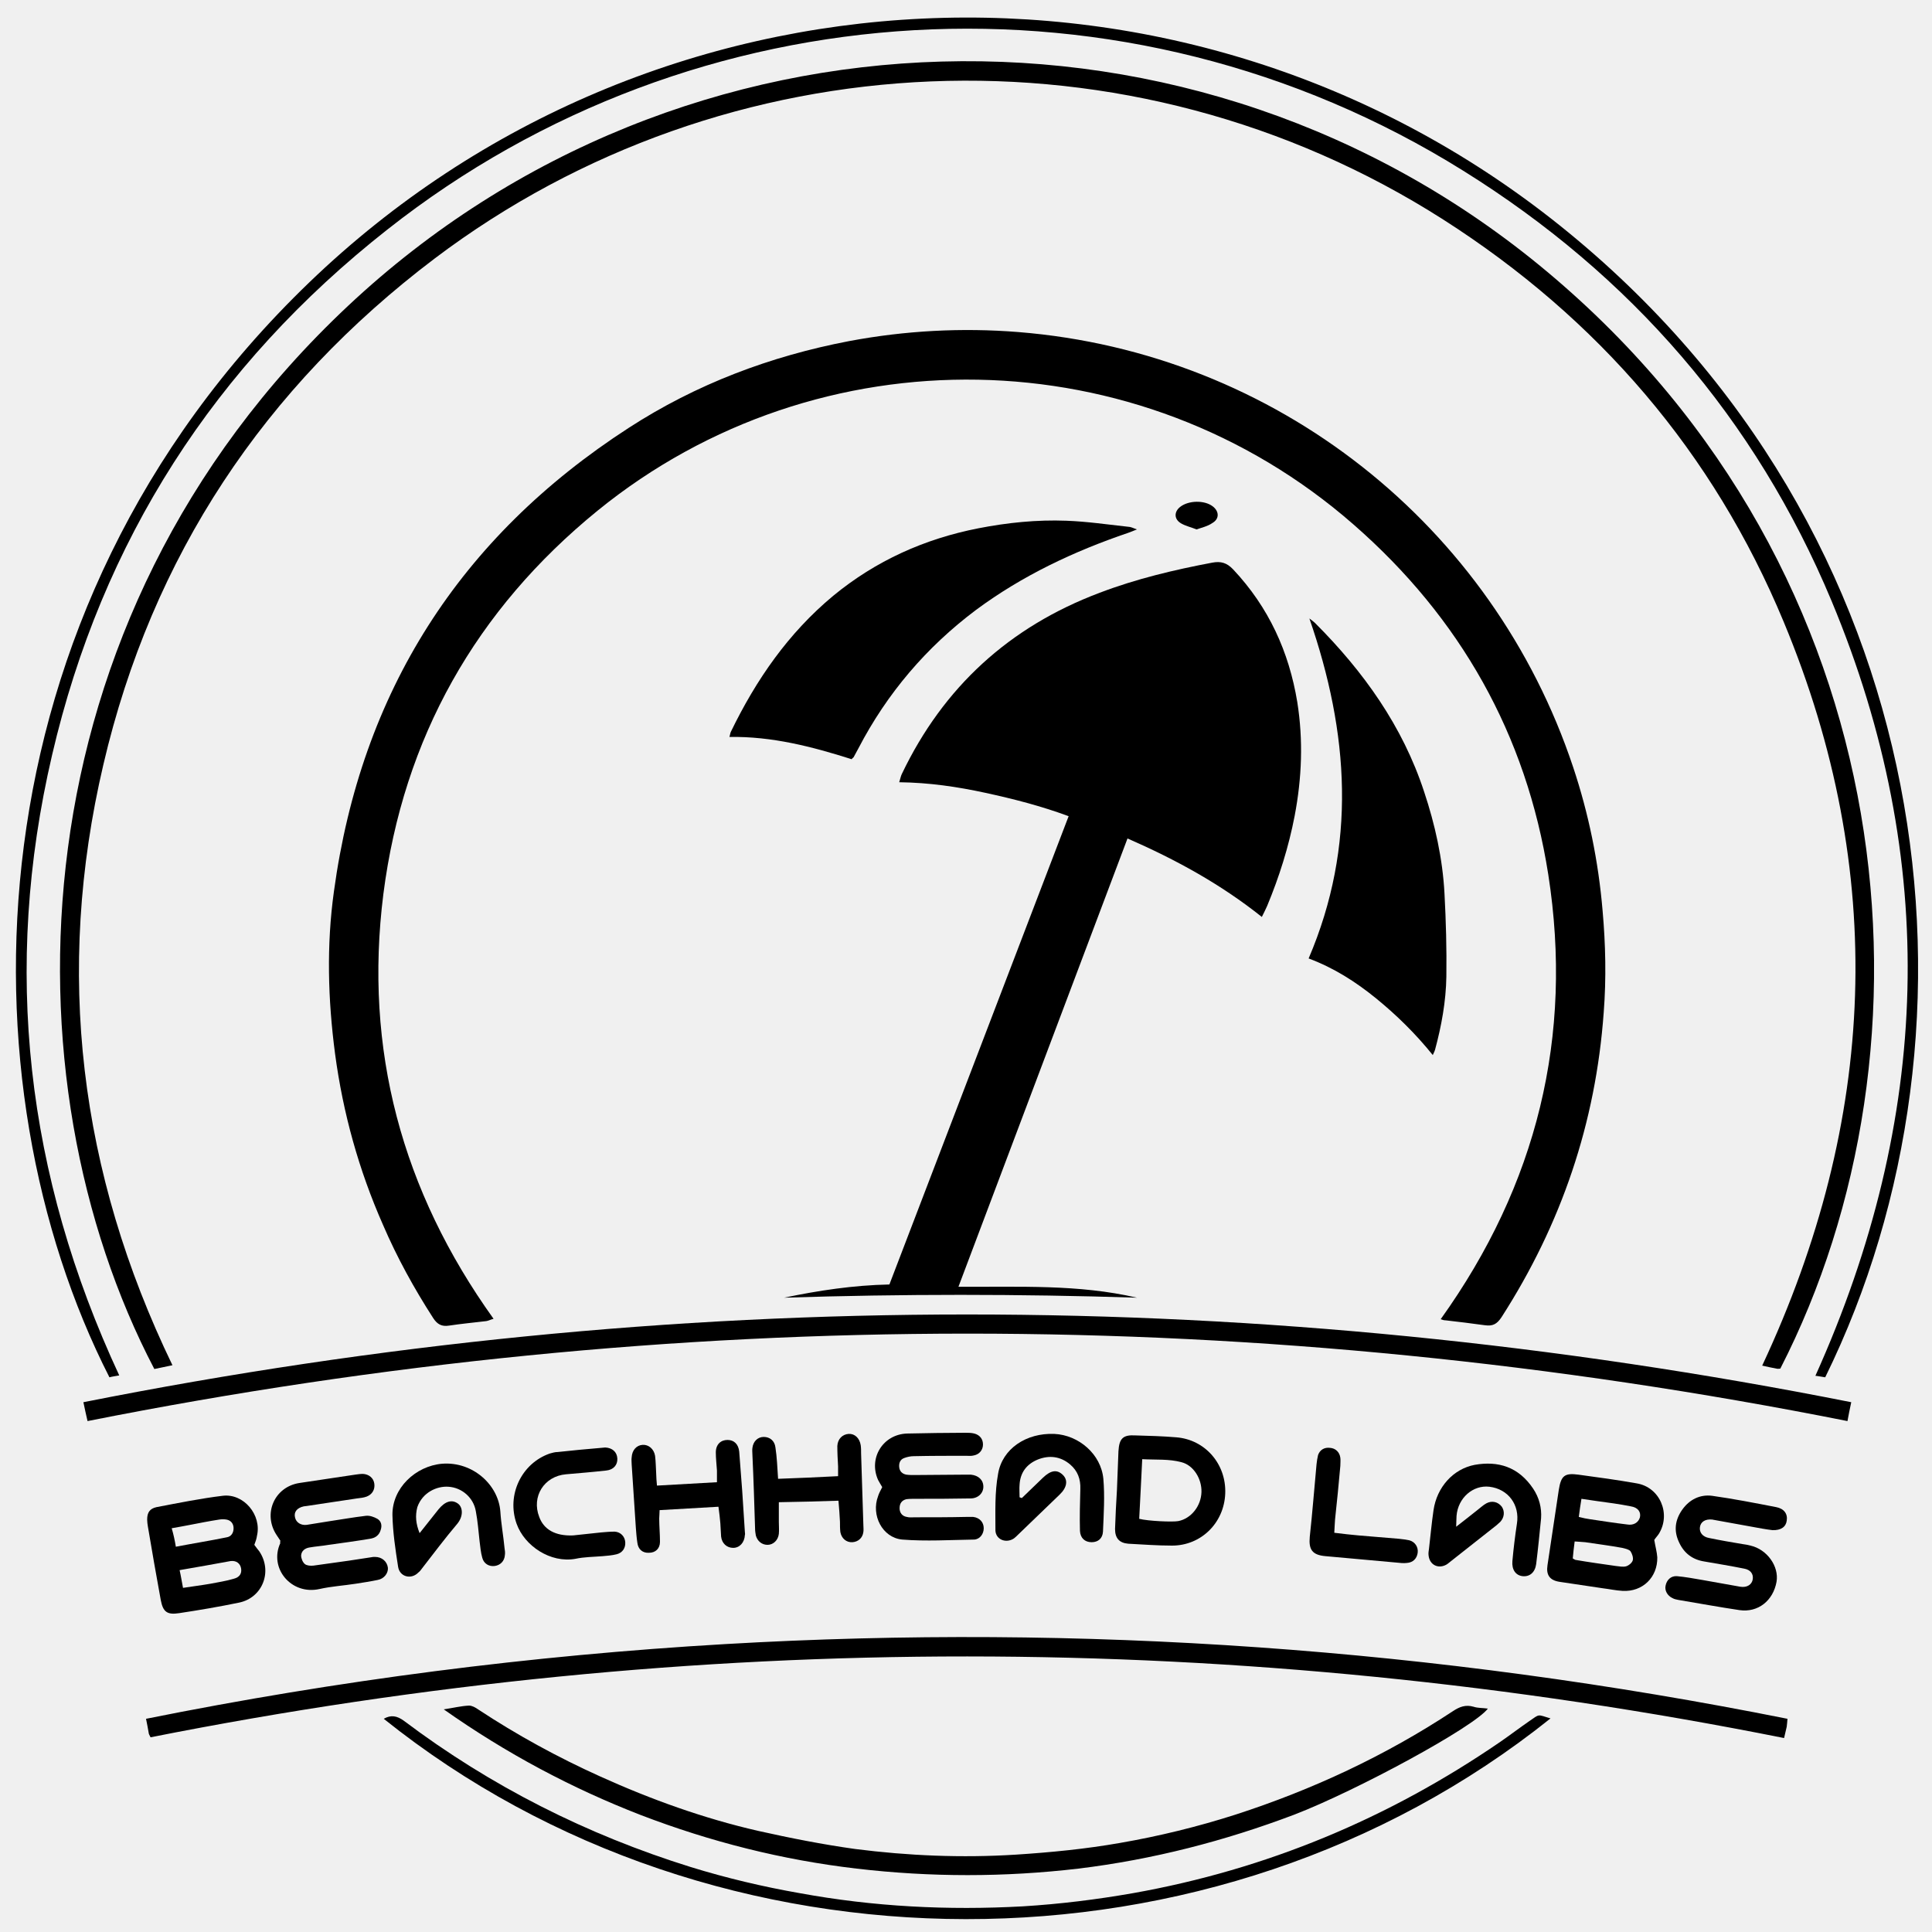
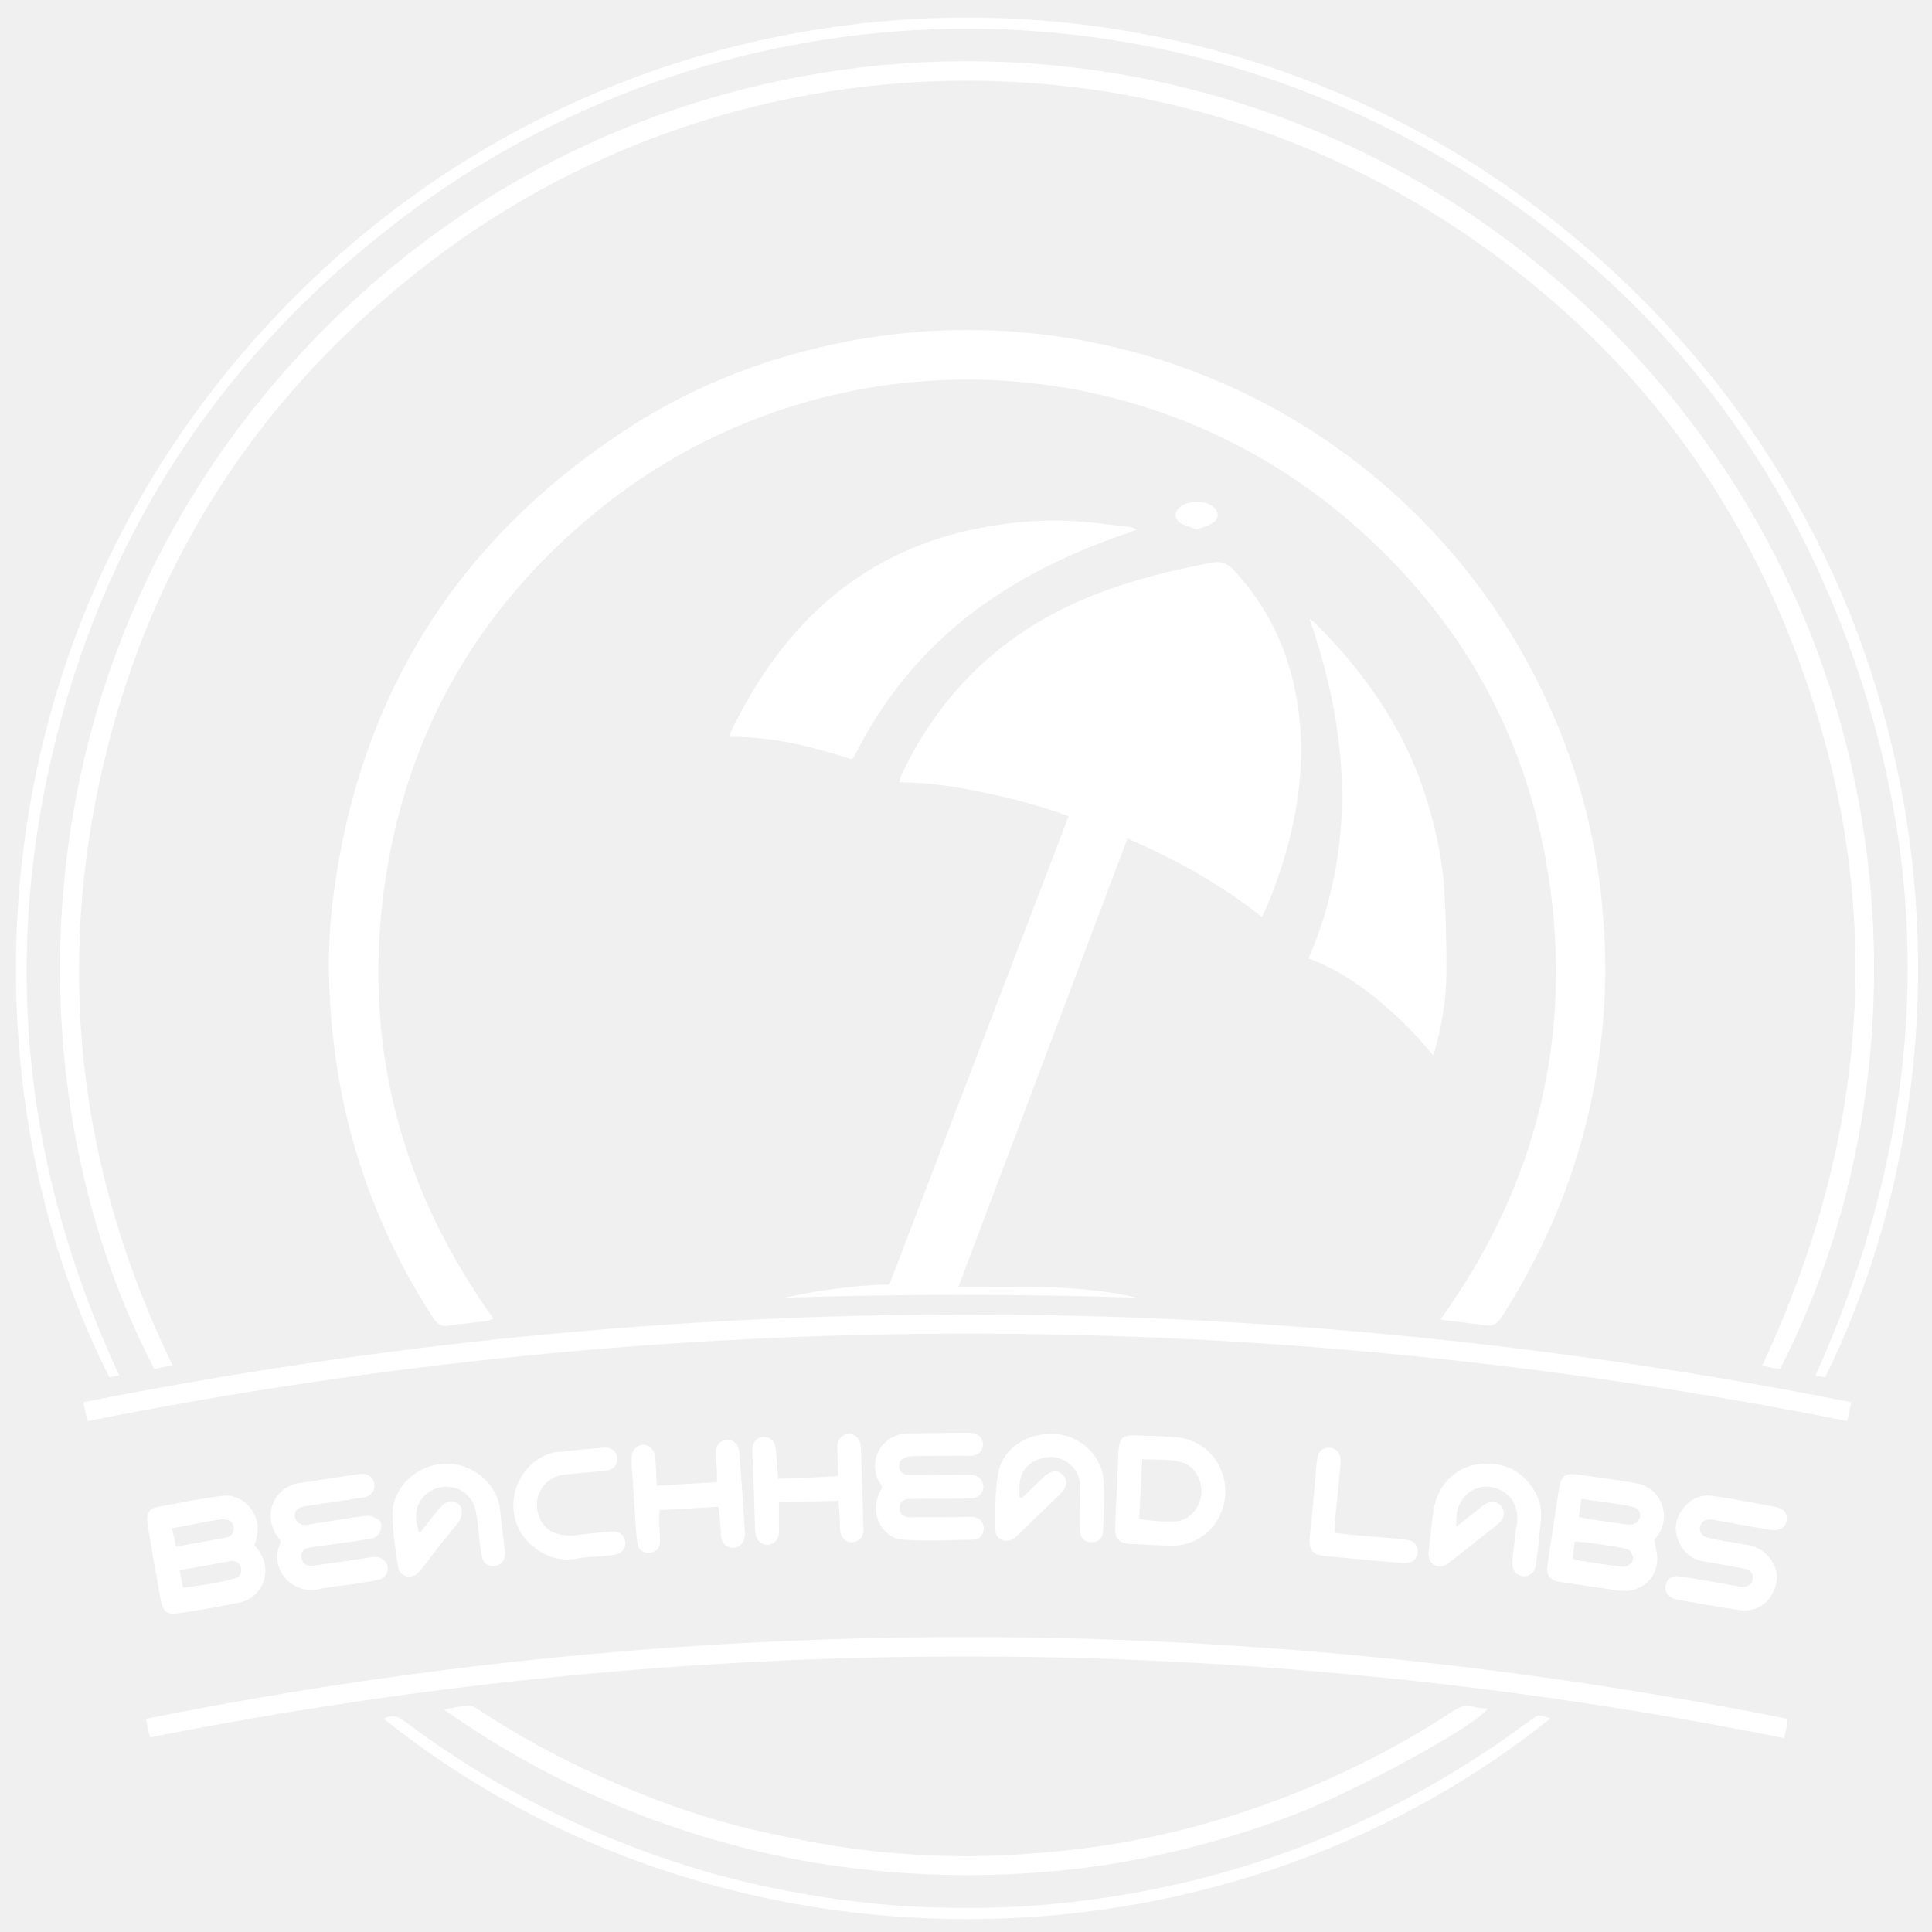
<svg xmlns="http://www.w3.org/2000/svg" version="1.1" id="Layer_1" x="0px" y="0px" viewBox="0 0 512 512" style="enable-background:new 0 0 512 512;" xml:space="preserve">
  <g id="_x39_ZaFSo.tif">
    <g>
-       <path d="M381.8,349.6c25.5-35.6,35.2-75,28.5-117.9c-5.8-37-23.3-68-51.6-92.7c-56.9-49.8-141.7-51.3-200.3-3.7    c-32.3,26.3-51.5,60.3-56.8,101.6c-5.2,41.2,4.9,78.7,29.2,112.6c-0.8,0.2-1.3,0.5-1.9,0.6c-3.3,0.4-6.6,0.7-9.9,1.2    c-1.9,0.3-3.1-0.3-4.2-2c-5.1-7.9-9.6-16.1-13.3-24.7c-6.4-14.5-10.6-29.6-12.7-45.3c-1.9-14.4-2.3-28.8-0.3-43.1    c7.2-52.8,33.3-93.8,78.1-122.8c17.9-11.6,37.5-19,58.4-23c14.9-2.8,29.9-3.6,44.9-2.4c68.3,5.5,125.7,51.3,147,115.3    c4.1,12.3,6.7,25,7.8,38c0.8,9,1,18,0.3,27c-2.1,29.2-11.2,56.1-27.1,80.8c-1.2,1.8-2.3,2.4-4.4,2.1c-3.5-0.5-7-0.9-10.4-1.3    C382.7,349.9,382.3,349.8,381.8,349.6z" />
-       <path d="M254,341c16.1,0.1,31.8-0.7,47.3,2.9c-31.2-1-62.3-1-93.5,0c9.1-1.9,18.3-3.3,27.9-3.5c15.8-41.3,31.6-82.5,47.5-124.1    c-7.3-2.7-14.7-4.6-22.1-6.2c-7.4-1.6-14.8-2.7-22.8-2.8c0.3-0.9,0.4-1.6,0.7-2.2c11-23,28.5-39,52.4-48c9.7-3.7,19.8-6.1,29.9-8    c2.2-0.4,3.8,0,5.5,1.8c9.4,10,14.8,21.8,17,35.2c1.6,10.1,1.2,20.1-0.7,30.1c-1.6,8.3-4.1,16.2-7.3,23.9    c-0.4,0.9-0.8,1.7-1.4,2.9c-10.9-8.7-22.8-15.2-35.6-20.8C283.8,261.9,269,301.3,254,341z" />
-       <path d="M471.8,362.7c-0.3,0-0.7,0.1-1,0c-1.2-0.2-2.4-0.5-3.8-0.8c30.4-65,33.3-130.8,5.7-197.1c-18.7-45-49.2-80.4-90.2-106.6    c-83-53-190-48.1-267.3,10.3C70,102.7,40.3,147.4,27.4,202.6c-12.9,55-6.4,108.1,18.3,159.2c-1.8,0.4-3.4,0.7-4.8,1    C0.9,286.4,2.7,165,92.3,81C180.7-1.9,317.3-5.6,410,72C505.7,152.1,515.4,277.7,471.8,362.7z" />
-       <path d="M31.6,364.5c-1.1,0.2-1.9,0.3-2.6,0.5c-39.4-77.3-38.7-202,53-290.2c90.6-87.2,232.6-94.1,331.3-15.1    c101.4,81.2,116,212.5,70.4,305.3c-0.8-0.1-1.6-0.3-2.6-0.4c30.6-68,33-136.5,4.3-205.3c-20.2-48.4-53.2-86.4-97.7-114.1    c-89.3-55.7-203.5-48.7-285,15.6C56.9,96.8,27,143.3,13.8,200.1C0.6,256.7,6.9,311.4,31.6,364.5z" />
-       <path d="M490.6,371.6c-0.4,1.9-0.7,3.3-1,5c-155.5-30.9-310.8-30.9-466.4,0c-0.4-1.6-0.7-3.2-1.1-5    C178.3,340.6,334.2,340.6,490.6,371.6z" />
-       <path d="M301.3,140.3c-1,0.4-1.7,0.7-2.3,0.9c-14.4,4.9-28,11.3-40.3,20.4c-13.2,9.9-23.6,22.1-31.2,36.7    c-0.4,0.8-0.9,1.6-1.3,2.4c-0.1,0.1-0.3,0.2-0.5,0.5c-10.4-3.3-21.1-6.1-32.4-5.9c0.2-0.6,0.2-1,0.4-1.4    c6.7-13.8,15.2-26.1,27.1-36c11.3-9.3,24.2-15.1,38.5-17.9c7.7-1.5,15.5-2.3,23.3-2c5.5,0.2,10.9,1,16.4,1.6    C299.6,139.6,300.2,139.9,301.3,140.3z" />
-       <path d="M379.7,279.6c-4.6-5.7-9.6-10.6-15-15c-5.4-4.4-11.2-8.1-17.9-10.6c12.8-29.9,10.7-59.8,0.2-90.1c0.8,0.6,1.2,0.9,1.5,1.2    c12.8,12.8,23.2,27.3,28.9,44.7c2.9,8.7,4.9,17.7,5.4,26.9c0.4,7.4,0.6,14.7,0.5,22.1c-0.1,6.6-1.3,13.1-3,19.4    C380.2,278.5,380.1,278.8,379.7,279.6z" />
-       <path d="M39.9,460.4c-0.3-0.6-0.5-0.9-0.5-1.2c-0.2-1.1-0.4-2.3-0.7-3.7c50.8-10.2,101.9-16.8,153.5-19.8    c94.6-5.5,188.4,1.2,281.5,19.8c-0.1,0.9-0.1,1.5-0.2,2.1c-0.2,0.9-0.4,1.7-0.7,3C328.5,431.8,184.2,431.8,39.9,460.4z" />
-       <path d="M117.6,453c2.6-0.4,4.6-0.9,6.7-1c0.8,0,1.7,0.5,2.4,1c10.3,6.8,21.1,12.7,32.4,17.8c13.5,6.1,27.4,11.1,41.8,14.4    c8.5,1.9,17.1,3.6,25.7,4.8c14.1,1.8,28.3,2.4,42.6,1.5c9.3-0.6,18.5-1.5,27.6-3.1c10.4-1.8,20.6-4.3,30.6-7.5    c20.4-6.6,39.7-15.6,57.6-27.4c1.8-1.2,3.4-1.8,5.5-1.2c1.2,0.4,2.5,0.3,3.8,0.5c-3.7,4.9-34.7,21.7-51.3,28.1    c-18.5,7-37.5,11.9-57.2,14.3c-19.6,2.3-39.2,2.3-58.8,0c-19.7-2.3-38.7-7.1-57.2-14.2C151.5,473.9,134.2,464.7,117.6,453z" />
-       <path d="M410.9,455.4c-89,71.2-221.2,70.6-309.2,0.1c1.9-1.1,3.5-0.8,5.3,0.5c23.1,17.4,48.5,30.2,76.1,38.8    c9.4,2.9,19.1,5.2,28.8,6.9c19.6,3.6,39.3,4.6,59.2,3.5c9.8-0.6,19.5-1.8,29.2-3.5c35.4-6.3,67.7-19.8,97.3-40.1    c2.6-1.8,5.1-3.7,7.7-5.5C408.1,454.2,407.3,454.3,410.9,455.4z" />
-       <path d="M67.4,409.4c0.5,0.7,0.9,1.2,1.3,1.7c3.6,5.3,0.9,12.3-5.3,13.6c-5.3,1.1-10.6,2-15.9,2.8c-3.2,0.5-4.3-0.3-4.9-3.5    c-1.2-6.5-2.3-12.9-3.4-19.4c-0.1-0.6-0.2-1.3-0.2-1.9c0-1.9,0.7-2.9,2.5-3.3c5.8-1.1,11.7-2.3,17.5-3c5.6-0.7,10.4,5.1,9.1,10.6    C68,407.8,67.7,408.6,67.4,409.4z M46.6,409.9c4.7-0.9,9.1-1.6,13.5-2.5c1.2-0.2,1.8-1.2,1.8-2.4c0-1.2-0.7-2.1-1.9-2.3    c-0.6-0.1-1.3-0.1-1.9,0c-2.6,0.4-5.1,0.9-7.7,1.4c-1.6,0.3-3.1,0.6-4.9,0.9C46,406.7,46.3,408.1,46.6,409.9z M47.6,416.1    c0.4,1.8,0.6,3.2,0.9,4.7c2.6-0.4,5-0.7,7.3-1.1c2-0.4,4.1-0.7,6.1-1.3c1.6-0.4,2.2-1.4,2-2.7c-0.2-1.3-1.2-2.2-2.8-2    C56.7,414.5,52.3,415.3,47.6,416.1z" />
-       <path d="M438.4,408.1c0.3,1.8,0.7,3.2,0.8,4.6c0.1,5.3-3.9,9.2-9.2,8.9c-1.8-0.1-3.6-0.5-5.3-0.7c-3.8-0.6-7.6-1.1-11.4-1.7    c-2.6-0.4-3.6-1.8-3.2-4.4c1-6.7,2-13.3,3-20c0.6-3.7,1.5-4.5,5.2-4c5.2,0.7,10.3,1.4,15.4,2.3c6.2,1,9.2,8.1,5.9,13.4    C439.2,407.1,438.7,407.6,438.4,408.1z M418.4,402c1.2,0.3,2.1,0.5,2.9,0.6c3.3,0.5,6.6,1,9.9,1.4c1.7,0.3,3-0.5,3.4-1.9    c0.3-1.4-0.5-2.6-2.4-2.9c-3-0.6-6-1-9-1.4c-1.3-0.2-2.6-0.4-4.1-0.6C418.8,399,418.6,400.4,418.4,402z M416.8,413    c0.4,0.2,0.6,0.4,0.8,0.4c3.5,0.6,7.1,1.1,10.6,1.6c0.9,0.1,1.9,0.3,2.7,0.1c0.7-0.2,1.6-0.9,1.8-1.6c0.2-0.7-0.2-1.8-0.6-2.4    c-0.4-0.5-1.4-0.7-2.2-0.9c-3.3-0.6-6.5-1-9.8-1.5c-0.9-0.1-1.7-0.1-2.8-0.2C417.1,410.2,416.9,411.6,416.8,413z" />
-       <path d="M74.3,408.3c-0.3-0.5-0.7-1-1-1.5c-3.7-5.6-0.6-12.8,6.1-13.8c4.9-0.7,9.8-1.5,14.7-2.2c0.7-0.1,1.4-0.2,2.1-0.2    c1.6,0.1,2.8,1.1,3,2.6c0.2,1.5-0.5,2.8-2,3.4c-0.8,0.3-1.7,0.4-2.6,0.5c-4.4,0.7-8.9,1.3-13.3,2c-0.3,0-0.5,0.1-0.8,0.1    c-1.8,0.4-2.7,1.5-2.3,3c0.3,1.3,1.6,2.1,3.1,1.9c1.9-0.3,3.7-0.6,5.6-0.9c3.4-0.5,6.7-1.1,10.1-1.5c1-0.1,2.1,0.3,3,0.8    c1,0.6,1.3,1.7,0.9,2.9c-0.4,1.5-1.5,2.2-2.9,2.4c-3.6,0.6-7.3,1.1-10.9,1.6c-1.7,0.3-3.4,0.4-5.1,0.7c-1.2,0.2-2.1,0.9-2.2,2.1    c0,0.8,0.4,1.8,1,2.3c0.5,0.4,1.5,0.5,2.3,0.4c3.1-0.4,6.2-0.9,9.3-1.3c2-0.3,3.9-0.6,5.9-0.9c0.4-0.1,0.7-0.1,1.1-0.1    c1.8,0,3.2,1.2,3.4,2.9c0.1,1.4-1,2.9-2.7,3.2c-1.9,0.4-3.9,0.7-5.8,1c-3.2,0.5-6.5,0.7-9.6,1.4c-7.5,1.7-13.5-5.5-10.4-12.2    C74.2,408.9,74.2,408.7,74.3,408.3z" />
-       <path d="M233.8,394.1c-0.4-0.7-0.8-1.3-1.1-1.9c-2.6-5.8,1.3-12.1,7.7-12.3c5.1-0.1,10.3-0.2,15.4-0.2c0.8,0,1.6,0,2.4,0.2    c1.5,0.4,2.3,1.5,2.3,2.9c0,1.4-0.9,2.6-2.4,2.9c-0.7,0.2-1.4,0.1-2.1,0.1c-4.6,0-9.2,0-13.8,0.1c-0.9,0-1.8,0.2-2.6,0.5    c-1.1,0.4-1.4,1.4-1.3,2.4c0.1,1.1,0.8,1.8,1.9,2c0.7,0.1,1.4,0.1,2.2,0.1c4.3,0,8.6-0.1,13-0.1c0.6,0,1.3,0,1.9,0    c2,0.2,3.3,1.4,3.3,3.2c0,1.7-1.4,3.1-3.4,3.1c-4.9,0.1-9.7,0.1-14.6,0.1c-0.8,0-1.6,0-2.4,0.1c-1.2,0.3-1.8,1.1-1.8,2.4    c0,1.2,0.7,2.1,1.9,2.3c0.7,0.2,1.4,0.1,2.2,0.1c4.5,0,9,0,13.5-0.1c0.6,0,1.3,0,1.9,0c1.7,0.2,2.8,1.4,2.8,3c0,1.5-1,2.9-2.5,3    c-6.4,0.1-12.8,0.5-19.1,0c-5.3-0.5-8.3-6.5-6.4-11.5C232.9,395.8,233.3,395.1,233.8,394.1z" />
-       <path d="M469.7,405.5c-0.7-0.1-1.7-0.2-2.7-0.4c-4.2-0.8-8.5-1.5-12.7-2.3c-0.2,0-0.4-0.1-0.5-0.1c-1.9-0.2-3.1,0.6-3.3,2    c-0.2,1.4,0.7,2.6,2.5,2.9c2.9,0.6,5.8,1.1,8.8,1.6c0.7,0.1,1.4,0.2,2.1,0.4c4.4,1,7.6,5.5,6.9,9.6c-0.9,5-4.9,8.2-9.8,7.5    c-5.4-0.8-10.8-1.8-16.2-2.7c-0.5-0.1-1.1-0.2-1.6-0.5c-1.3-0.6-2.1-2-1.8-3.3c0.3-1.5,1.4-2.6,3-2.5c2.2,0.2,4.4,0.6,6.7,1    c3.4,0.6,6.7,1.2,10.1,1.8c1.8,0.3,3.1-0.6,3.3-2c0.2-1.4-0.6-2.5-2.3-2.8c-3.5-0.7-7.1-1.3-10.6-1.9c-3.1-0.5-5.3-2.2-6.6-5    c-1.5-3.1-1.1-6,0.8-8.7c1.9-2.7,4.7-4.1,7.9-3.7c5.7,0.8,11.3,1.9,17,3c2.1,0.4,3.1,1.8,2.8,3.6    C473.3,404.6,472,405.6,469.7,405.5z" />
-       <path d="M296,394.9c0.1-3.4,0.3-6.8,0.4-10.3c0.2-3.4,1.2-4.4,4.5-4.2c3.6,0.1,7.2,0.2,10.8,0.5c7.7,0.6,13.3,7.1,13,14.9    c-0.3,7.8-6.4,13.8-14.1,13.8c-3.9,0-7.7-0.3-11.6-0.5c-2.4-0.2-3.5-1.5-3.5-3.9C295.6,401.8,295.8,398.3,296,394.9    C296,394.9,296,394.9,296,394.9z M301.9,402.5c2.3,0.6,8.9,0.9,10.4,0.6c3.4-0.7,6-4,6.1-7.7c0.1-3.5-2.1-7.1-5.3-7.9    c-3.3-0.9-6.7-0.6-10.4-0.8C302.4,392.3,302.2,397.4,301.9,402.5z" />
-       <path d="M385.9,404.6c2.1-1.6,3.8-3,5.6-4.4c0.8-0.6,1.5-1.3,2.4-1.8c1.5-0.8,3.1-0.4,4.1,0.9c0.8,1.2,0.7,2.8-0.4,4    c-0.3,0.3-0.7,0.6-1,0.9c-4.1,3.2-8.2,6.5-12.3,9.7c-0.4,0.3-0.7,0.6-1.1,0.8c-2.1,1.1-4.3,0-4.6-2.4c-0.1-0.6,0-1.3,0.1-1.9    c0.4-3.4,0.7-6.8,1.2-10.2c0.9-6.1,5.2-10.9,10.9-12c6.2-1.1,11.6,0.5,15.5,6.3c1.6,2.4,2.3,5.1,2.1,7.9c-0.4,4-0.8,8.1-1.3,12.1    c-0.3,2.2-1.7,3.4-3.6,3.2c-1.8-0.2-2.9-1.7-2.7-4c0.3-3.3,0.7-6.6,1.2-9.9c0.8-5-2.3-9.2-7.3-9.8c-4.3-0.5-8.3,2.9-8.7,7.7    C386,402.5,385.9,403.3,385.9,404.6z" />
-       <path d="M111.2,406.3c1.8-2.3,3.4-4.3,5-6.3c1.8-2.2,3.6-2.7,5.2-1.5c1.2,0.9,1.5,3.2-0.2,5.3c-3.3,3.9-6.3,7.9-9.4,11.9    c-0.3,0.4-0.5,0.7-0.9,1c-1.9,2-5,1.2-5.4-1.5c-0.7-4.5-1.4-9.1-1.5-13.7c-0.1-7.1,6.1-13,13.2-13.6c8.1-0.6,14.9,5.6,15.4,12.7    c0.2,3.2,0.8,6.4,1.1,9.6c0.1,0.6,0.2,1.3,0.1,1.9c-0.1,1.6-1.2,2.7-2.7,2.9c-1.5,0.2-2.9-0.6-3.3-2.2c-0.4-1.4-0.5-2.8-0.7-4.3    c-0.3-2.7-0.5-5.4-1-8c-0.6-3.6-3.7-6.3-7.3-6.5c-2.9-0.2-6.8,1.4-8.2,5.4C110,401.7,110.2,403.8,111.2,406.3z" />
-       <path d="M270.8,397c1.9-1.8,3.7-3.6,5.6-5.4c2.1-2,3.7-2.2,5.2-0.8c1.5,1.4,1.2,3.4-0.8,5.3c-3.7,3.6-7.4,7.1-11.1,10.7    c-0.3,0.3-0.6,0.6-1,0.9c-2.1,1.4-4.8,0.3-4.9-2.1c0-5-0.2-10.1,0.7-15c1.1-6.7,7.5-10.9,14.9-10.6c6.5,0.3,12.4,5.4,13,11.9    c0.4,4.6,0.1,9.3-0.1,14c-0.1,1.8-1.3,2.8-3,2.8c-1.8,0-3-1.1-3.1-3c-0.1-3.7,0-7.4,0.1-11.1c0.1-2.6-0.7-4.8-2.7-6.5    c-2.6-2.2-5.6-2.5-8.6-1.3c-2.9,1.2-4.6,3.4-4.8,6.6c-0.1,1.1,0,2.3,0,3.4C270.4,396.9,270.6,396.9,270.8,397z" />
-       <path d="M174.1,393.7c5.4-0.3,10.5-0.6,15.9-0.9c0-1.2,0-2.2,0-3.1c-0.1-1.6-0.3-3.2-0.3-4.8c0-2.1,1.3-3.3,3.1-3.3    c1.7,0,2.9,1.1,3.1,3.1c0.3,3.5,0.5,7,0.8,10.5c0.2,3.6,0.5,7.2,0.7,10.8c0,0.3,0.1,0.5,0,0.8c-0.1,2-1.4,3.4-3.1,3.4    c-1.7,0-3-1.2-3.2-3c-0.1-1.2-0.1-2.3-0.2-3.5c-0.1-1.4-0.3-2.8-0.5-4.4c-5.3,0.3-10.4,0.6-15.6,0.9c0,0.9-0.1,1.6-0.1,2.2    c0,2.1,0.2,4.1,0.2,6.2c0,1.8-1.2,2.9-2.9,2.9c-1.7,0.1-2.9-0.9-3.1-2.7c-0.2-1.3-0.3-2.7-0.4-4c-0.4-5.6-0.7-11.1-1.1-16.7    c0-0.6-0.1-1.3,0-1.9c0.1-1.9,1.3-3.2,2.9-3.3c1.6-0.1,3,1.1,3.3,2.9c0.2,1.6,0.2,3.2,0.3,4.8C173.9,391.5,174,392.4,174.1,393.7z    " />
-       <path d="M206.2,391.9c5.3-0.2,10.4-0.4,15.9-0.7c0-0.9,0-1.8,0-2.6c-0.1-1.8-0.2-3.6-0.2-5.4c0.1-1.9,1.4-3.1,3-3.2    c1.6-0.1,2.9,1.1,3.2,3c0.1,0.7,0.1,1.4,0.1,2.2c0.2,6.3,0.4,12.6,0.6,18.9c0,0.6,0.1,1.3,0,1.9c-0.2,1.6-1.4,2.6-2.9,2.7    c-1.6,0.1-2.9-1-3.2-2.7c-0.1-0.9-0.1-1.8-0.1-2.7c-0.1-1.8-0.2-3.5-0.4-5.6c-5.4,0.2-10.4,0.3-15.8,0.4c0,1.9,0,3.6,0,5.2    c0,1.1,0.1,2.2,0,3.2c-0.2,1.7-1.5,2.9-3,2.9c-1.5,0-2.7-1-3.1-2.5c-0.1-0.6-0.2-1.2-0.2-1.9c-0.2-6.5-0.4-13-0.7-19.4    c0-0.6-0.1-1.3,0-1.9c0.2-1.7,1.4-2.9,3-2.9c1.6,0,2.9,1,3.1,2.8C205.9,386.2,206,388.9,206.2,391.9z" />
-       <path d="M151.9,406.9c1.9-0.2,4.7-0.5,7.5-0.8c1.2-0.1,2.3-0.2,3.5-0.2c1.6,0.1,2.7,1.3,2.8,2.8c0.1,1.5-0.7,2.8-2.3,3.2    c-1.2,0.3-2.5,0.4-3.7,0.5c-2.4,0.2-4.9,0.2-7.2,0.7c-6.6,1.2-13.5-3.4-15.6-9.3c-2.7-7.6,1.3-16,8.8-18.6    c0.7-0.2,1.4-0.4,2.1-0.4c3.8-0.4,7.7-0.8,11.5-1.1c0.4,0,0.7-0.1,1.1-0.1c1.9,0.1,3.1,1.2,3.2,2.9c0.1,1.7-1,3-2.9,3.2    c-3.6,0.4-7.2,0.7-10.7,1c-5.8,0.5-9.2,5.9-7.1,11.3C144.1,405.3,147.1,407.1,151.9,406.9z" />
-       <path d="M353.6,406.2c2.3,0.3,4.3,0.5,6.4,0.7c3.6,0.3,7.2,0.6,10.8,0.9c0.9,0.1,1.8,0.2,2.7,0.4c1.5,0.4,2.4,1.8,2.2,3.3    c-0.2,1.5-1.2,2.6-2.9,2.7c-0.9,0.1-1.8,0-2.7-0.1c-6.3-0.6-12.5-1.1-18.8-1.7c-3.6-0.3-4.5-1.8-4.2-5.1    c0.7-6.4,1.2-12.9,1.8-19.3c0.1-0.8,0.2-1.6,0.4-2.4c0.5-1.4,1.7-2.1,3.2-1.9c1.4,0.1,2.5,1.1,2.7,2.6c0.1,0.7,0,1.4,0,2.2    c-0.4,4.7-0.9,9.5-1.4,14.2C353.7,403.7,353.7,404.9,353.6,406.2z" />
-       <path d="M317.1,140.3c-1.5-0.6-2.9-0.9-4.1-1.6c-1.9-1.1-1.9-3.1-0.2-4.4c2.2-1.7,6.4-1.8,8.6-0.1c1.7,1.3,1.8,3.3-0.1,4.4    C320,139.5,318.5,139.8,317.1,140.3z" />
+       <path d="M381.8,349.6c25.5-35.6,35.2-75,28.5-117.9c-5.8-37-23.3-68-51.6-92.7c-56.9-49.8-141.7-51.3-200.3-3.7    c-32.3,26.3-51.5,60.3-56.8,101.6c-5.2,41.2,4.9,78.7,29.2,112.6c-0.8,0.2-1.3,0.5-1.9,0.6c-3.3,0.4-6.6,0.7-9.9,1.2    c-1.9,0.3-3.1-0.3-4.2-2c-5.1-7.9-9.6-16.1-13.3-24.7c-6.4-14.5-10.6-29.6-12.7-45.3c-1.9-14.4-2.3-28.8-0.3-43.1    c7.2-52.8,33.3-93.8,78.1-122.8c17.9-11.6,37.5-19,58.4-23c14.9-2.8,29.9-3.6,44.9-2.4c68.3,5.5,125.7,51.3,147,115.3    c4.1,12.3,6.7,25,7.8,38c0.8,9,1,18,0.3,27c-2.1,29.2-11.2,56.1-27.1,80.8c-1.2,1.8-2.3,2.4-4.4,2.1c-3.5-0.5-7-0.9-10.4-1.3    C382.7,349.9,382.3,349.8,381.8,349.6z" fill="white" />
+       <path d="M254,341c16.1,0.1,31.8-0.7,47.3,2.9c-31.2-1-62.3-1-93.5,0c9.1-1.9,18.3-3.3,27.9-3.5c15.8-41.3,31.6-82.5,47.5-124.1    c-7.3-2.7-14.7-4.6-22.1-6.2c-7.4-1.6-14.8-2.7-22.8-2.8c0.3-0.9,0.4-1.6,0.7-2.2c11-23,28.5-39,52.4-48c9.7-3.7,19.8-6.1,29.9-8    c2.2-0.4,3.8,0,5.5,1.8c9.4,10,14.8,21.8,17,35.2c1.6,10.1,1.2,20.1-0.7,30.1c-1.6,8.3-4.1,16.2-7.3,23.9    c-0.4,0.9-0.8,1.7-1.4,2.9c-10.9-8.7-22.8-15.2-35.6-20.8C283.8,261.9,269,301.3,254,341z" fill="white" />
+       <path d="M471.8,362.7c-0.3,0-0.7,0.1-1,0c-1.2-0.2-2.4-0.5-3.8-0.8c30.4-65,33.3-130.8,5.7-197.1c-18.7-45-49.2-80.4-90.2-106.6    c-83-53-190-48.1-267.3,10.3C70,102.7,40.3,147.4,27.4,202.6c-12.9,55-6.4,108.1,18.3,159.2c-1.8,0.4-3.4,0.7-4.8,1    C0.9,286.4,2.7,165,92.3,81C180.7-1.9,317.3-5.6,410,72C505.7,152.1,515.4,277.7,471.8,362.7z" fill="white" />
+       <path d="M31.6,364.5c-1.1,0.2-1.9,0.3-2.6,0.5c-39.4-77.3-38.7-202,53-290.2c90.6-87.2,232.6-94.1,331.3-15.1    c101.4,81.2,116,212.5,70.4,305.3c-0.8-0.1-1.6-0.3-2.6-0.4c30.6-68,33-136.5,4.3-205.3c-20.2-48.4-53.2-86.4-97.7-114.1    c-89.3-55.7-203.5-48.7-285,15.6C56.9,96.8,27,143.3,13.8,200.1C0.6,256.7,6.9,311.4,31.6,364.5z" fill="white" />
+       <path d="M490.6,371.6c-0.4,1.9-0.7,3.3-1,5c-155.5-30.9-310.8-30.9-466.4,0c-0.4-1.6-0.7-3.2-1.1-5    C178.3,340.6,334.2,340.6,490.6,371.6z" fill="white" />
+       <path d="M301.3,140.3c-1,0.4-1.7,0.7-2.3,0.9c-14.4,4.9-28,11.3-40.3,20.4c-13.2,9.9-23.6,22.1-31.2,36.7    c-0.4,0.8-0.9,1.6-1.3,2.4c-0.1,0.1-0.3,0.2-0.5,0.5c-10.4-3.3-21.1-6.1-32.4-5.9c0.2-0.6,0.2-1,0.4-1.4    c6.7-13.8,15.2-26.1,27.1-36c11.3-9.3,24.2-15.1,38.5-17.9c7.7-1.5,15.5-2.3,23.3-2c5.5,0.2,10.9,1,16.4,1.6    C299.6,139.6,300.2,139.9,301.3,140.3z" fill="white" />
+       <path d="M379.7,279.6c-4.6-5.7-9.6-10.6-15-15c-5.4-4.4-11.2-8.1-17.9-10.6c12.8-29.9,10.7-59.8,0.2-90.1c0.8,0.6,1.2,0.9,1.5,1.2    c12.8,12.8,23.2,27.3,28.9,44.7c2.9,8.7,4.9,17.7,5.4,26.9c0.4,7.4,0.6,14.7,0.5,22.1c-0.1,6.6-1.3,13.1-3,19.4    C380.2,278.5,380.1,278.8,379.7,279.6z" fill="white" />
+       <path d="M39.9,460.4c-0.3-0.6-0.5-0.9-0.5-1.2c-0.2-1.1-0.4-2.3-0.7-3.7c50.8-10.2,101.9-16.8,153.5-19.8    c94.6-5.5,188.4,1.2,281.5,19.8c-0.1,0.9-0.1,1.5-0.2,2.1c-0.2,0.9-0.4,1.7-0.7,3C328.5,431.8,184.2,431.8,39.9,460.4z" fill="white" />
+       <path d="M117.6,453c2.6-0.4,4.6-0.9,6.7-1c0.8,0,1.7,0.5,2.4,1c10.3,6.8,21.1,12.7,32.4,17.8c13.5,6.1,27.4,11.1,41.8,14.4    c8.5,1.9,17.1,3.6,25.7,4.8c14.1,1.8,28.3,2.4,42.6,1.5c9.3-0.6,18.5-1.5,27.6-3.1c10.4-1.8,20.6-4.3,30.6-7.5    c20.4-6.6,39.7-15.6,57.6-27.4c1.8-1.2,3.4-1.8,5.5-1.2c1.2,0.4,2.5,0.3,3.8,0.5c-3.7,4.9-34.7,21.7-51.3,28.1    c-18.5,7-37.5,11.9-57.2,14.3c-19.6,2.3-39.2,2.3-58.8,0c-19.7-2.3-38.7-7.1-57.2-14.2C151.5,473.9,134.2,464.7,117.6,453z" fill="white" />
+       <path d="M410.9,455.4c-89,71.2-221.2,70.6-309.2,0.1c1.9-1.1,3.5-0.8,5.3,0.5c23.1,17.4,48.5,30.2,76.1,38.8    c9.4,2.9,19.1,5.2,28.8,6.9c19.6,3.6,39.3,4.6,59.2,3.5c9.8-0.6,19.5-1.8,29.2-3.5c35.4-6.3,67.7-19.8,97.3-40.1    c2.6-1.8,5.1-3.7,7.7-5.5C408.1,454.2,407.3,454.3,410.9,455.4z" fill="white" />
+       <path d="M67.4,409.4c0.5,0.7,0.9,1.2,1.3,1.7c3.6,5.3,0.9,12.3-5.3,13.6c-5.3,1.1-10.6,2-15.9,2.8c-3.2,0.5-4.3-0.3-4.9-3.5    c-1.2-6.5-2.3-12.9-3.4-19.4c-0.1-0.6-0.2-1.3-0.2-1.9c0-1.9,0.7-2.9,2.5-3.3c5.8-1.1,11.7-2.3,17.5-3c5.6-0.7,10.4,5.1,9.1,10.6    C68,407.8,67.7,408.6,67.4,409.4z M46.6,409.9c4.7-0.9,9.1-1.6,13.5-2.5c1.2-0.2,1.8-1.2,1.8-2.4c0-1.2-0.7-2.1-1.9-2.3    c-0.6-0.1-1.3-0.1-1.9,0c-2.6,0.4-5.1,0.9-7.7,1.4c-1.6,0.3-3.1,0.6-4.9,0.9C46,406.7,46.3,408.1,46.6,409.9z M47.6,416.1    c0.4,1.8,0.6,3.2,0.9,4.7c2.6-0.4,5-0.7,7.3-1.1c2-0.4,4.1-0.7,6.1-1.3c1.6-0.4,2.2-1.4,2-2.7c-0.2-1.3-1.2-2.2-2.8-2    C56.7,414.5,52.3,415.3,47.6,416.1z" fill="white" />
+       <path d="M438.4,408.1c0.3,1.8,0.7,3.2,0.8,4.6c0.1,5.3-3.9,9.2-9.2,8.9c-1.8-0.1-3.6-0.5-5.3-0.7c-3.8-0.6-7.6-1.1-11.4-1.7    c-2.6-0.4-3.6-1.8-3.2-4.4c1-6.7,2-13.3,3-20c0.6-3.7,1.5-4.5,5.2-4c5.2,0.7,10.3,1.4,15.4,2.3c6.2,1,9.2,8.1,5.9,13.4    C439.2,407.1,438.7,407.6,438.4,408.1z M418.4,402c1.2,0.3,2.1,0.5,2.9,0.6c3.3,0.5,6.6,1,9.9,1.4c1.7,0.3,3-0.5,3.4-1.9    c0.3-1.4-0.5-2.6-2.4-2.9c-3-0.6-6-1-9-1.4c-1.3-0.2-2.6-0.4-4.1-0.6C418.8,399,418.6,400.4,418.4,402z M416.8,413    c0.4,0.2,0.6,0.4,0.8,0.4c3.5,0.6,7.1,1.1,10.6,1.6c0.9,0.1,1.9,0.3,2.7,0.1c0.7-0.2,1.6-0.9,1.8-1.6c0.2-0.7-0.2-1.8-0.6-2.4    c-0.4-0.5-1.4-0.7-2.2-0.9c-3.3-0.6-6.5-1-9.8-1.5c-0.9-0.1-1.7-0.1-2.8-0.2C417.1,410.2,416.9,411.6,416.8,413z" fill="white" />
+       <path d="M74.3,408.3c-0.3-0.5-0.7-1-1-1.5c-3.7-5.6-0.6-12.8,6.1-13.8c4.9-0.7,9.8-1.5,14.7-2.2c0.7-0.1,1.4-0.2,2.1-0.2    c1.6,0.1,2.8,1.1,3,2.6c0.2,1.5-0.5,2.8-2,3.4c-0.8,0.3-1.7,0.4-2.6,0.5c-4.4,0.7-8.9,1.3-13.3,2c-0.3,0-0.5,0.1-0.8,0.1    c-1.8,0.4-2.7,1.5-2.3,3c0.3,1.3,1.6,2.1,3.1,1.9c1.9-0.3,3.7-0.6,5.6-0.9c3.4-0.5,6.7-1.1,10.1-1.5c1-0.1,2.1,0.3,3,0.8    c1,0.6,1.3,1.7,0.9,2.9c-0.4,1.5-1.5,2.2-2.9,2.4c-3.6,0.6-7.3,1.1-10.9,1.6c-1.7,0.3-3.4,0.4-5.1,0.7c-1.2,0.2-2.1,0.9-2.2,2.1    c0,0.8,0.4,1.8,1,2.3c0.5,0.4,1.5,0.5,2.3,0.4c3.1-0.4,6.2-0.9,9.3-1.3c2-0.3,3.9-0.6,5.9-0.9c0.4-0.1,0.7-0.1,1.1-0.1    c1.8,0,3.2,1.2,3.4,2.9c0.1,1.4-1,2.9-2.7,3.2c-1.9,0.4-3.9,0.7-5.8,1c-3.2,0.5-6.5,0.7-9.6,1.4c-7.5,1.7-13.5-5.5-10.4-12.2    C74.2,408.9,74.2,408.7,74.3,408.3z" fill="white" />
+       <path d="M233.8,394.1c-0.4-0.7-0.8-1.3-1.1-1.9c-2.6-5.8,1.3-12.1,7.7-12.3c5.1-0.1,10.3-0.2,15.4-0.2c0.8,0,1.6,0,2.4,0.2    c1.5,0.4,2.3,1.5,2.3,2.9c0,1.4-0.9,2.6-2.4,2.9c-0.7,0.2-1.4,0.1-2.1,0.1c-4.6,0-9.2,0-13.8,0.1c-0.9,0-1.8,0.2-2.6,0.5    c-1.1,0.4-1.4,1.4-1.3,2.4c0.1,1.1,0.8,1.8,1.9,2c0.7,0.1,1.4,0.1,2.2,0.1c4.3,0,8.6-0.1,13-0.1c0.6,0,1.3,0,1.9,0    c2,0.2,3.3,1.4,3.3,3.2c0,1.7-1.4,3.1-3.4,3.1c-4.9,0.1-9.7,0.1-14.6,0.1c-0.8,0-1.6,0-2.4,0.1c-1.2,0.3-1.8,1.1-1.8,2.4    c0,1.2,0.7,2.1,1.9,2.3c0.7,0.2,1.4,0.1,2.2,0.1c4.5,0,9,0,13.5-0.1c0.6,0,1.3,0,1.9,0c1.7,0.2,2.8,1.4,2.8,3c0,1.5-1,2.9-2.5,3    c-6.4,0.1-12.8,0.5-19.1,0c-5.3-0.5-8.3-6.5-6.4-11.5C232.9,395.8,233.3,395.1,233.8,394.1z" fill="white" />
+       <path d="M469.7,405.5c-0.7-0.1-1.7-0.2-2.7-0.4c-4.2-0.8-8.5-1.5-12.7-2.3c-0.2,0-0.4-0.1-0.5-0.1c-1.9-0.2-3.1,0.6-3.3,2    c-0.2,1.4,0.7,2.6,2.5,2.9c2.9,0.6,5.8,1.1,8.8,1.6c0.7,0.1,1.4,0.2,2.1,0.4c4.4,1,7.6,5.5,6.9,9.6c-0.9,5-4.9,8.2-9.8,7.5    c-5.4-0.8-10.8-1.8-16.2-2.7c-0.5-0.1-1.1-0.2-1.6-0.5c-1.3-0.6-2.1-2-1.8-3.3c0.3-1.5,1.4-2.6,3-2.5c2.2,0.2,4.4,0.6,6.7,1    c3.4,0.6,6.7,1.2,10.1,1.8c1.8,0.3,3.1-0.6,3.3-2c0.2-1.4-0.6-2.5-2.3-2.8c-3.5-0.7-7.1-1.3-10.6-1.9c-3.1-0.5-5.3-2.2-6.6-5    c-1.5-3.1-1.1-6,0.8-8.7c1.9-2.7,4.7-4.1,7.9-3.7c5.7,0.8,11.3,1.9,17,3c2.1,0.4,3.1,1.8,2.8,3.6    C473.3,404.6,472,405.6,469.7,405.5z" fill="white" />
+       <path d="M296,394.9c0.1-3.4,0.3-6.8,0.4-10.3c0.2-3.4,1.2-4.4,4.5-4.2c3.6,0.1,7.2,0.2,10.8,0.5c7.7,0.6,13.3,7.1,13,14.9    c-0.3,7.8-6.4,13.8-14.1,13.8c-3.9,0-7.7-0.3-11.6-0.5c-2.4-0.2-3.5-1.5-3.5-3.9C295.6,401.8,295.8,398.3,296,394.9    C296,394.9,296,394.9,296,394.9z M301.9,402.5c2.3,0.6,8.9,0.9,10.4,0.6c3.4-0.7,6-4,6.1-7.7c0.1-3.5-2.1-7.1-5.3-7.9    c-3.3-0.9-6.7-0.6-10.4-0.8C302.4,392.3,302.2,397.4,301.9,402.5z" fill="white" />
+       <path d="M385.9,404.6c2.1-1.6,3.8-3,5.6-4.4c0.8-0.6,1.5-1.3,2.4-1.8c1.5-0.8,3.1-0.4,4.1,0.9c0.8,1.2,0.7,2.8-0.4,4    c-0.3,0.3-0.7,0.6-1,0.9c-4.1,3.2-8.2,6.5-12.3,9.7c-0.4,0.3-0.7,0.6-1.1,0.8c-2.1,1.1-4.3,0-4.6-2.4c-0.1-0.6,0-1.3,0.1-1.9    c0.4-3.4,0.7-6.8,1.2-10.2c0.9-6.1,5.2-10.9,10.9-12c6.2-1.1,11.6,0.5,15.5,6.3c1.6,2.4,2.3,5.1,2.1,7.9c-0.4,4-0.8,8.1-1.3,12.1    c-0.3,2.2-1.7,3.4-3.6,3.2c-1.8-0.2-2.9-1.7-2.7-4c0.3-3.3,0.7-6.6,1.2-9.9c0.8-5-2.3-9.2-7.3-9.8c-4.3-0.5-8.3,2.9-8.7,7.7    C386,402.5,385.9,403.3,385.9,404.6z" fill="white" />
+       <path d="M111.2,406.3c1.8-2.3,3.4-4.3,5-6.3c1.8-2.2,3.6-2.7,5.2-1.5c1.2,0.9,1.5,3.2-0.2,5.3c-3.3,3.9-6.3,7.9-9.4,11.9    c-0.3,0.4-0.5,0.7-0.9,1c-1.9,2-5,1.2-5.4-1.5c-0.7-4.5-1.4-9.1-1.5-13.7c-0.1-7.1,6.1-13,13.2-13.6c8.1-0.6,14.9,5.6,15.4,12.7    c0.2,3.2,0.8,6.4,1.1,9.6c0.1,0.6,0.2,1.3,0.1,1.9c-0.1,1.6-1.2,2.7-2.7,2.9c-1.5,0.2-2.9-0.6-3.3-2.2c-0.4-1.4-0.5-2.8-0.7-4.3    c-0.3-2.7-0.5-5.4-1-8c-0.6-3.6-3.7-6.3-7.3-6.5c-2.9-0.2-6.8,1.4-8.2,5.4C110,401.7,110.2,403.8,111.2,406.3z" fill="white" />
+       <path d="M270.8,397c1.9-1.8,3.7-3.6,5.6-5.4c2.1-2,3.7-2.2,5.2-0.8c1.5,1.4,1.2,3.4-0.8,5.3c-3.7,3.6-7.4,7.1-11.1,10.7    c-0.3,0.3-0.6,0.6-1,0.9c-2.1,1.4-4.8,0.3-4.9-2.1c0-5-0.2-10.1,0.7-15c1.1-6.7,7.5-10.9,14.9-10.6c6.5,0.3,12.4,5.4,13,11.9    c0.4,4.6,0.1,9.3-0.1,14c-0.1,1.8-1.3,2.8-3,2.8c-1.8,0-3-1.1-3.1-3c-0.1-3.7,0-7.4,0.1-11.1c0.1-2.6-0.7-4.8-2.7-6.5    c-2.6-2.2-5.6-2.5-8.6-1.3c-2.9,1.2-4.6,3.4-4.8,6.6c-0.1,1.1,0,2.3,0,3.4C270.4,396.9,270.6,396.9,270.8,397z" fill="white" />
+       <path d="M174.1,393.7c5.4-0.3,10.5-0.6,15.9-0.9c0-1.2,0-2.2,0-3.1c-0.1-1.6-0.3-3.2-0.3-4.8c0-2.1,1.3-3.3,3.1-3.3    c1.7,0,2.9,1.1,3.1,3.1c0.3,3.5,0.5,7,0.8,10.5c0.2,3.6,0.5,7.2,0.7,10.8c0,0.3,0.1,0.5,0,0.8c-0.1,2-1.4,3.4-3.1,3.4    c-1.7,0-3-1.2-3.2-3c-0.1-1.2-0.1-2.3-0.2-3.5c-0.1-1.4-0.3-2.8-0.5-4.4c-5.3,0.3-10.4,0.6-15.6,0.9c0,0.9-0.1,1.6-0.1,2.2    c0,2.1,0.2,4.1,0.2,6.2c0,1.8-1.2,2.9-2.9,2.9c-1.7,0.1-2.9-0.9-3.1-2.7c-0.2-1.3-0.3-2.7-0.4-4c-0.4-5.6-0.7-11.1-1.1-16.7    c0-0.6-0.1-1.3,0-1.9c0.1-1.9,1.3-3.2,2.9-3.3c1.6-0.1,3,1.1,3.3,2.9c0.2,1.6,0.2,3.2,0.3,4.8C173.9,391.5,174,392.4,174.1,393.7z    " fill="white" />
+       <path d="M206.2,391.9c5.3-0.2,10.4-0.4,15.9-0.7c0-0.9,0-1.8,0-2.6c-0.1-1.8-0.2-3.6-0.2-5.4c0.1-1.9,1.4-3.1,3-3.2    c1.6-0.1,2.9,1.1,3.2,3c0.1,0.7,0.1,1.4,0.1,2.2c0.2,6.3,0.4,12.6,0.6,18.9c0,0.6,0.1,1.3,0,1.9c-0.2,1.6-1.4,2.6-2.9,2.7    c-1.6,0.1-2.9-1-3.2-2.7c-0.1-0.9-0.1-1.8-0.1-2.7c-0.1-1.8-0.2-3.5-0.4-5.6c-5.4,0.2-10.4,0.3-15.8,0.4c0,1.9,0,3.6,0,5.2    c0,1.1,0.1,2.2,0,3.2c-0.2,1.7-1.5,2.9-3,2.9c-1.5,0-2.7-1-3.1-2.5c-0.1-0.6-0.2-1.2-0.2-1.9c-0.2-6.5-0.4-13-0.7-19.4    c0-0.6-0.1-1.3,0-1.9c0.2-1.7,1.4-2.9,3-2.9c1.6,0,2.9,1,3.1,2.8C205.9,386.2,206,388.9,206.2,391.9z" fill="white" />
+       <path d="M151.9,406.9c1.9-0.2,4.7-0.5,7.5-0.8c1.2-0.1,2.3-0.2,3.5-0.2c1.6,0.1,2.7,1.3,2.8,2.8c0.1,1.5-0.7,2.8-2.3,3.2    c-1.2,0.3-2.5,0.4-3.7,0.5c-2.4,0.2-4.9,0.2-7.2,0.7c-6.6,1.2-13.5-3.4-15.6-9.3c-2.7-7.6,1.3-16,8.8-18.6    c0.7-0.2,1.4-0.4,2.1-0.4c3.8-0.4,7.7-0.8,11.5-1.1c0.4,0,0.7-0.1,1.1-0.1c1.9,0.1,3.1,1.2,3.2,2.9c0.1,1.7-1,3-2.9,3.2    c-3.6,0.4-7.2,0.7-10.7,1c-5.8,0.5-9.2,5.9-7.1,11.3C144.1,405.3,147.1,407.1,151.9,406.9z" fill="white" />
+       <path d="M353.6,406.2c2.3,0.3,4.3,0.5,6.4,0.7c3.6,0.3,7.2,0.6,10.8,0.9c0.9,0.1,1.8,0.2,2.7,0.4c1.5,0.4,2.4,1.8,2.2,3.3    c-0.2,1.5-1.2,2.6-2.9,2.7c-0.9,0.1-1.8,0-2.7-0.1c-6.3-0.6-12.5-1.1-18.8-1.7c-3.6-0.3-4.5-1.8-4.2-5.1    c0.7-6.4,1.2-12.9,1.8-19.3c0.1-0.8,0.2-1.6,0.4-2.4c0.5-1.4,1.7-2.1,3.2-1.9c1.4,0.1,2.5,1.1,2.7,2.6c0.1,0.7,0,1.4,0,2.2    c-0.4,4.7-0.9,9.5-1.4,14.2C353.7,403.7,353.7,404.9,353.6,406.2z" fill="white" />
+       <path d="M317.1,140.3c-1.5-0.6-2.9-0.9-4.1-1.6c-1.9-1.1-1.9-3.1-0.2-4.4c2.2-1.7,6.4-1.8,8.6-0.1c1.7,1.3,1.8,3.3-0.1,4.4    C320,139.5,318.5,139.8,317.1,140.3z" fill="white" />
    </g>
  </g>
</svg>
